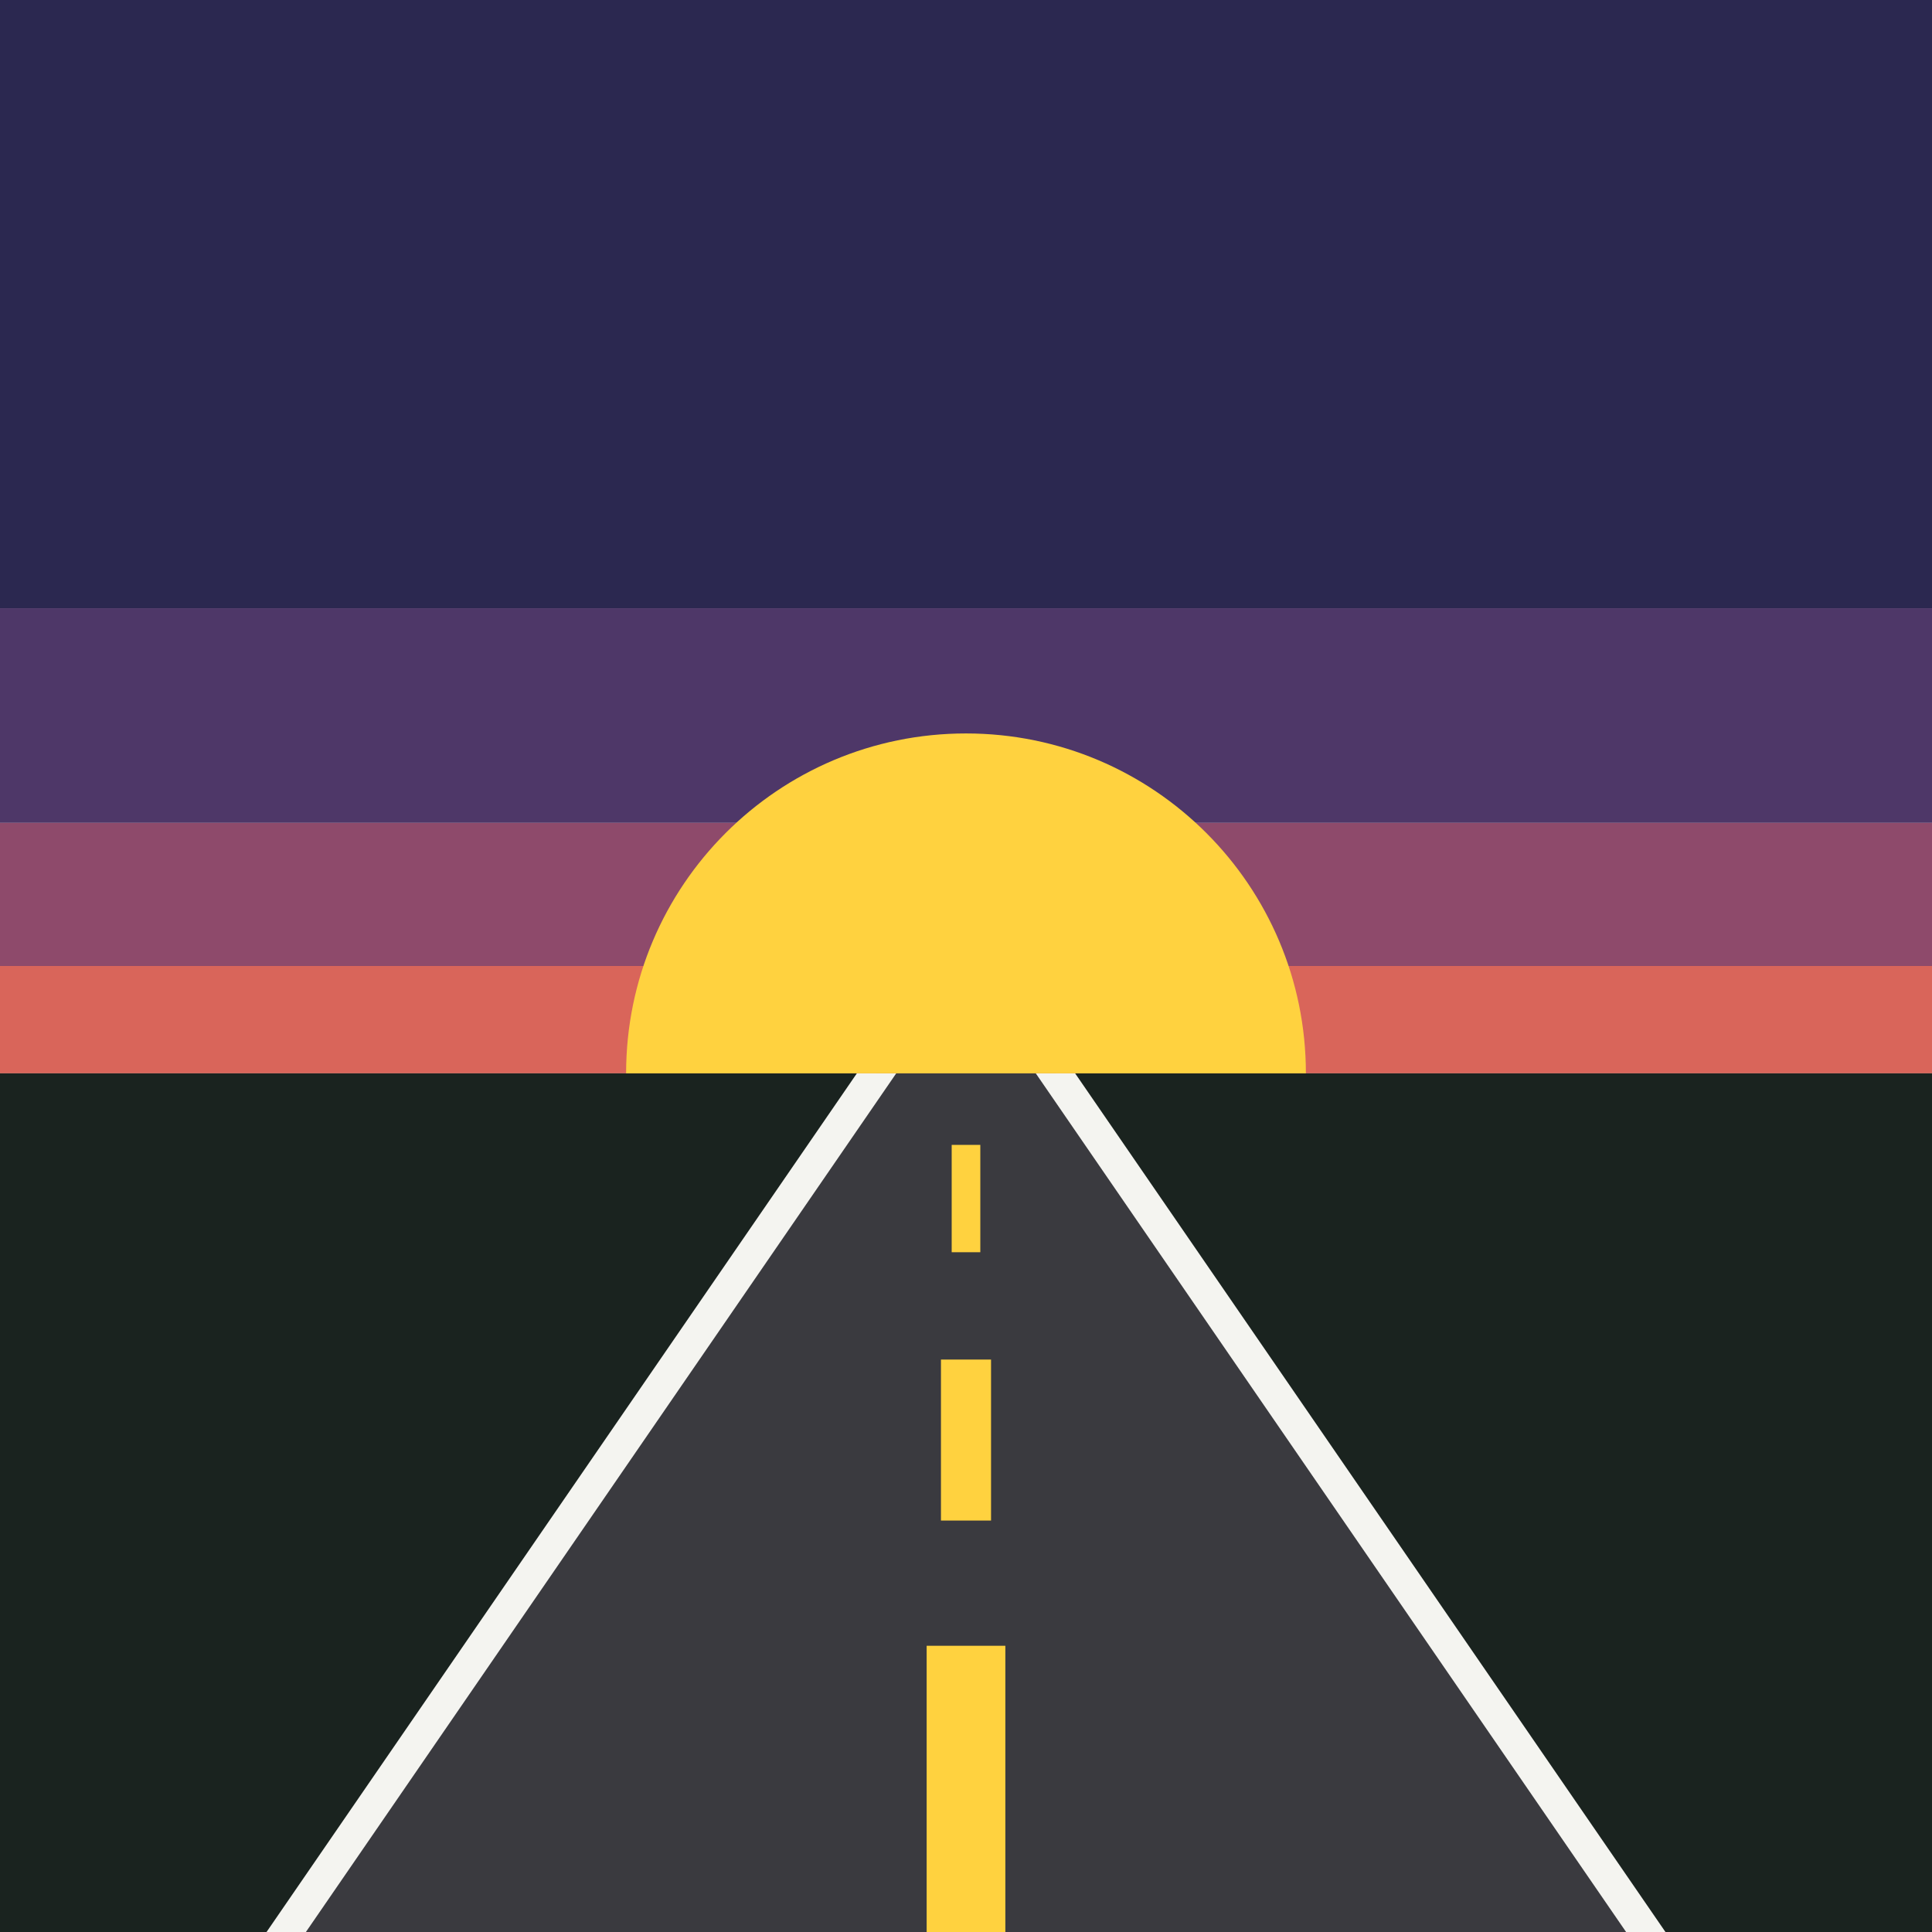
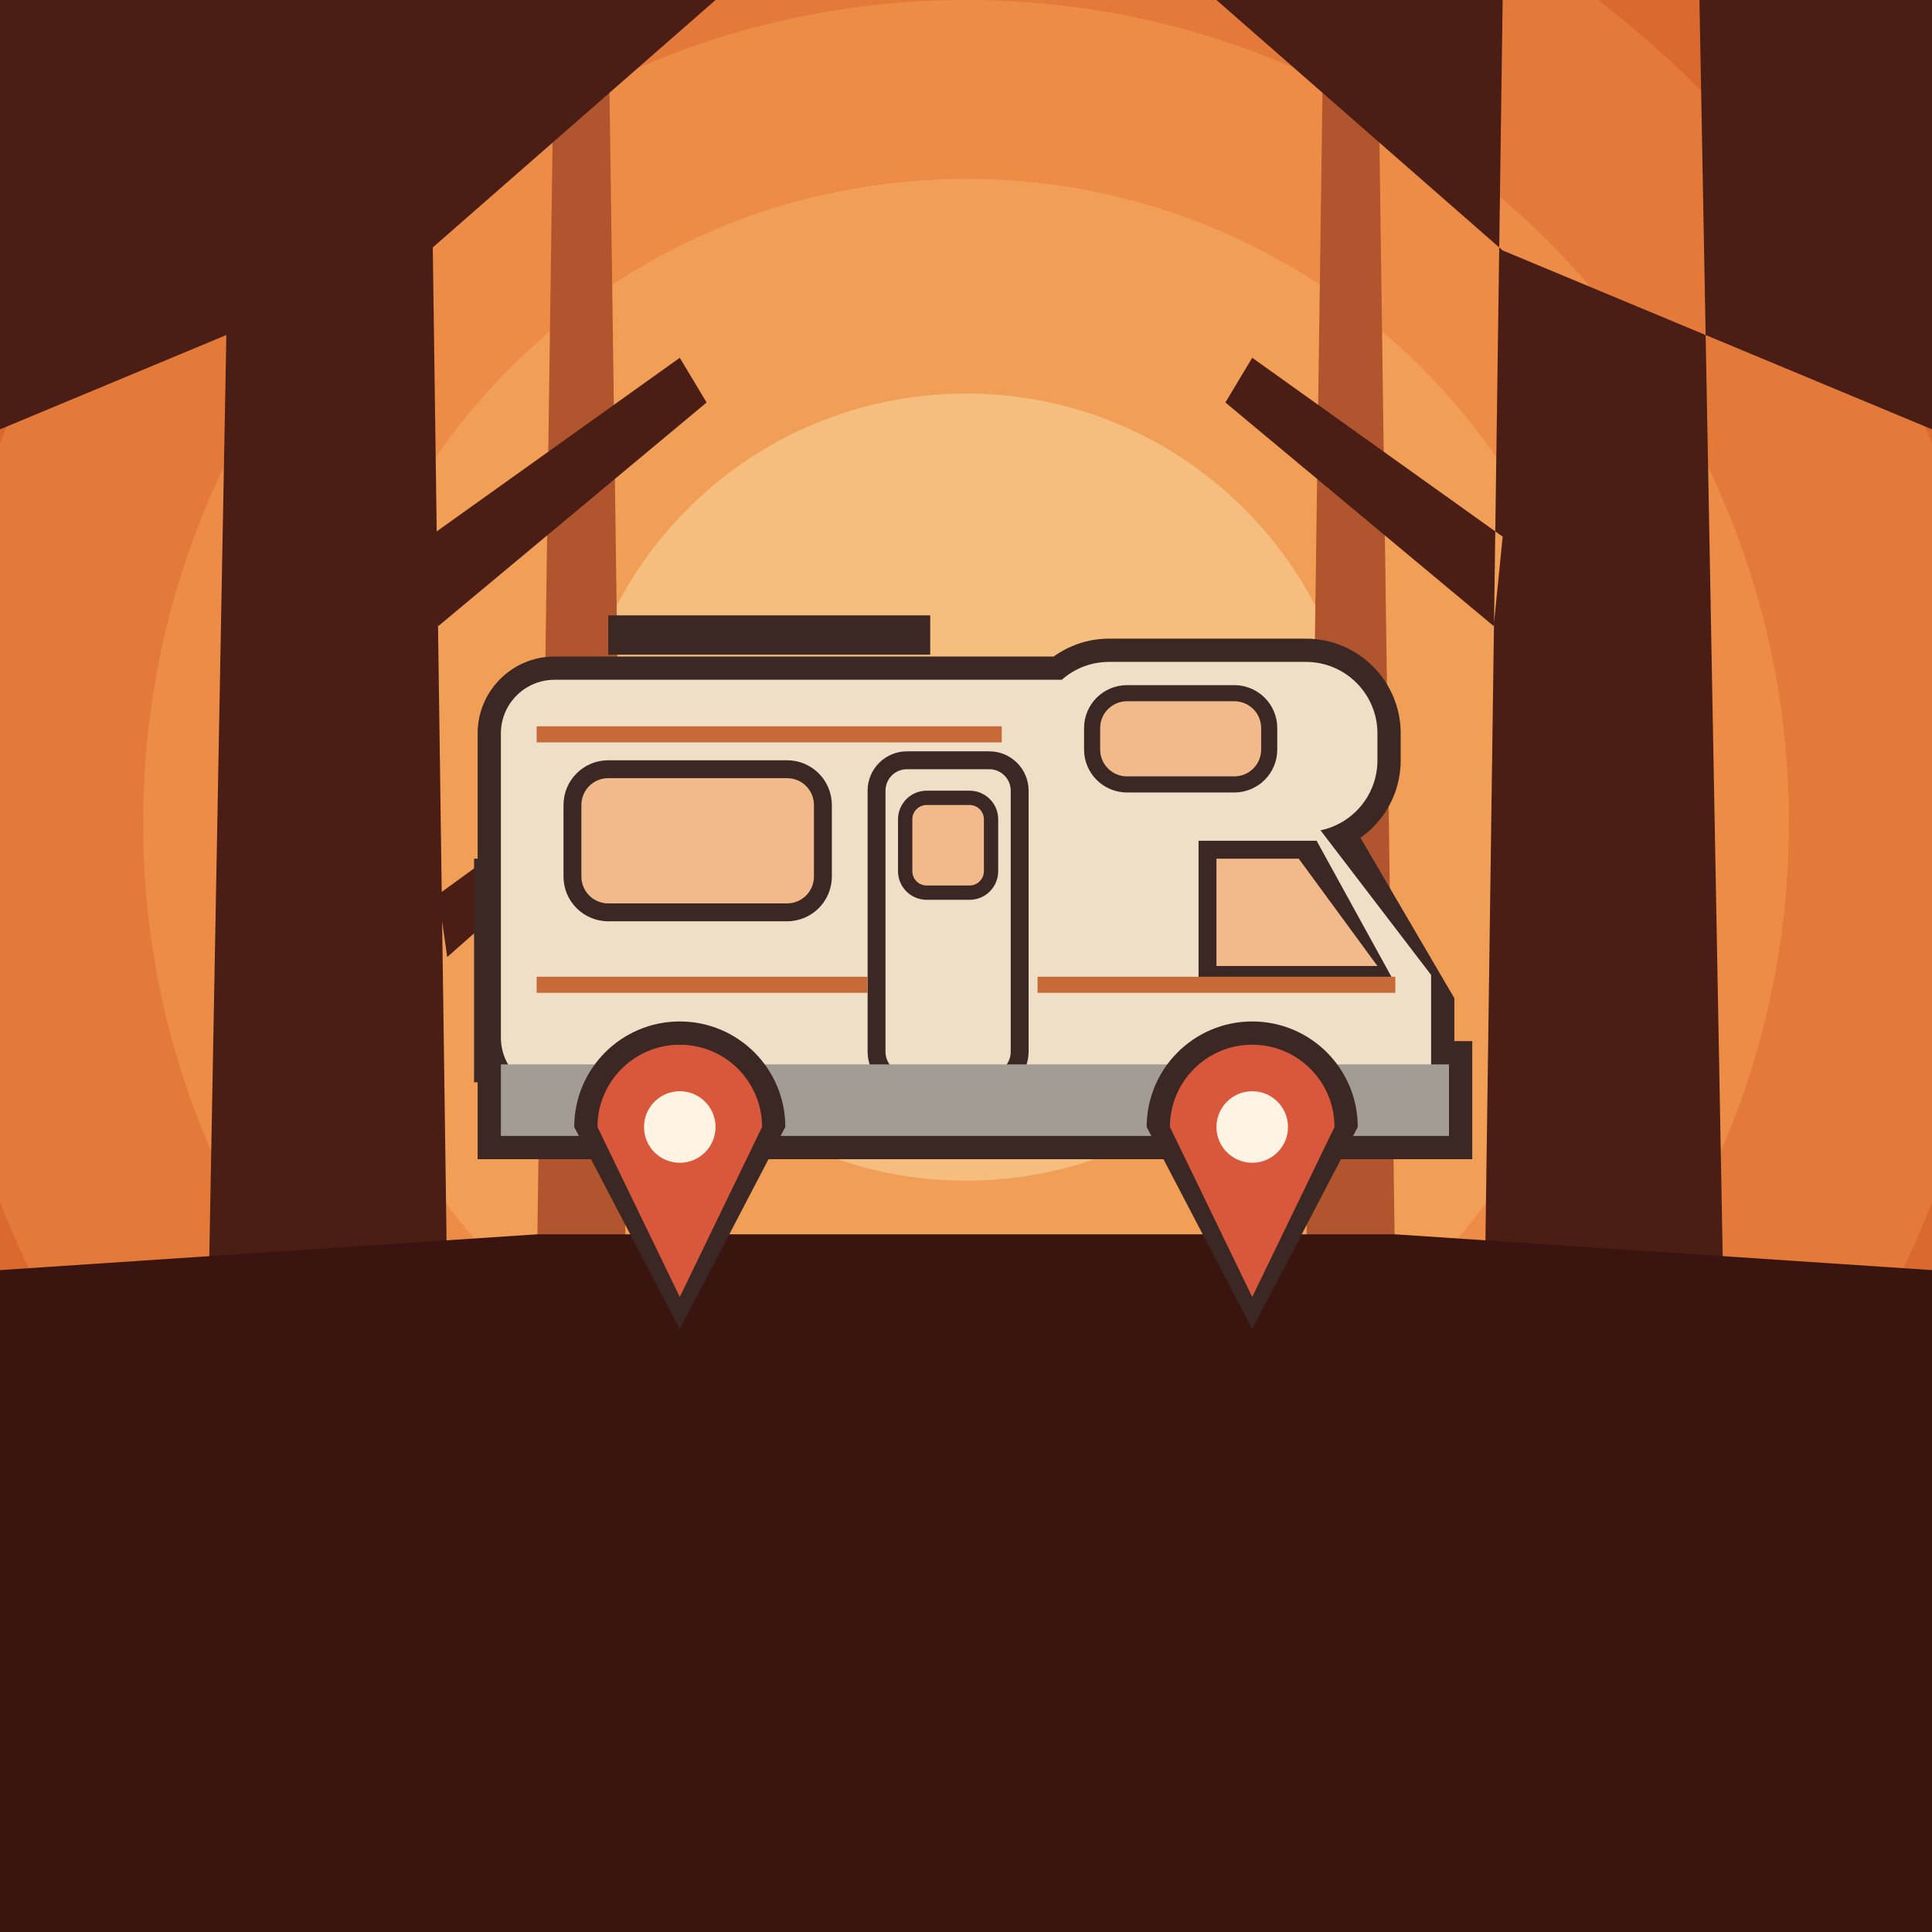
<svg xmlns="http://www.w3.org/2000/svg" viewBox="0 0 108 108" width="1080" height="1080">
-   <path fill="#2B2850" d="M0 0H108V34H0Z" />
-   <path fill="#4E3768" d="M0 34H108V46H0Z" />
-   <path fill="#8E4A6B" d="M0 46H108V54H0Z" />
-   <path fill="#D9655A" d="M0 54H108V60H0Z" />
-   <path fill="#1A231F" d="M0 60H108V108H0Z" />
-   <path fill="#3A3A3F" d="M49 60L59 60L92 108L16 108Z" />
-   <path fill="#F4F4F0" d="M47.9 60L50.1 60L17.1 108L14.9 108ZM57.9 60L60.1 60L93.1 108L90.9 108Z" />
-   <path fill="#FFD23F" d="M53.2 64H54.8V70H53.2ZM52.6 76H55.4V85H52.6ZM51.8 92H56.2V108H51.8Z" />
-   <path fill="#FFD23F" d="M35 60A19 19 0 0 1 73 60Z" />
+   <path fill="#D9692F" d="M0 0H108V108H0Z" />
+   <path fill="#E47A3A" d="M-4 46A58 58 0 1 1 112 46A58 58 0 1 1 -4 46Z" />
+   <path fill="#EC8C47" d="M8 46A46 46 0 1 1 100 46A46 46 0 1 1 8 46Z" />
+   <path fill="#F19F57" d="M18 46A36 36 0 1 1 90 46A36 36 0 1 1 18 46Z" />
+   <path fill="#F6BE7E" d="M32 44A22 22 0 1 1 76 44A22 22 0 1 1 32 44Z" />
+   <path fill="#B0552E" d="M31 0L34 0L35 72L30 72ZM74 0L77 0L78 72L73 72Z" />
+   <path fill="#4A1D15" d="M13 0L24 0L25.5 108L11 108ZM84 0L95 0L97 108L82.5 108ZM0 0L40 0L24 14L0 24ZM108 0L68 0L84 14L108 24ZM24 30L38 20L39.5 22.5L24.5 35ZM84 30L70 20L68.5 22.5L83.5 35ZM24.5 50L30 46L31 48.2L25 53.5Z" />
+   <path fill="#3A1510" d="M0 71L30 69L78 69L108 71L108 108L0 108Z" />
+   <path fill="#3B2824" d="M31 36.7H67A4.3 4.3 0 0 1 71.3 41V58A4.3 4.3 0 0 1 67 62.3H31A4.3 4.3 0 0 1 26.7 58V41A4.3 4.3 0 0 1 31 36.7ZM62 35.7H73A5.3 5.3 0 0 1 78.3 41V42.5A5.3 5.3 0 0 1 73 47.8H62A5.3 5.3 0 0 1 56.7 42.5V41A5.3 5.3 0 0 1 62 35.7ZM62.7 44.7L74.8 44.7L81.3 55.8L81.3 62.3L62.7 62.3ZM34 34.4H52V36.6H34ZM26.5 48H29.5V60.5H26.5ZM26.7 58.2H82.3V64.8H26.7Z" />
+   <path fill="#EEDFC6" d="M31 38H67A3 3 0 0 1 70 41V58A3 3 0 0 1 67 61H31A3 3 0 0 1 28 58V41A3 3 0 0 1 31 38ZM62 37H73A4 4 0 0 1 77 41V42.5A4 4 0 0 1 73 46.5H62A4 4 0 0 1 58 42.5V41A4 4 0 0 1 62 37ZM64 46L73.5 46L80 54.5L80 61L64 61Z" />
+   <path fill="#3B2824" d="M34 42.5H44A2.5 2.5 0 0 1 46.5 45V49A2.5 2.5 0 0 1 44 51.5H34A2.5 2.5 0 0 1 31.5 49V45A2.5 2.5 0 0 1 34 42.5ZM63 38.3H69A2.4 2.4 0 0 1 71.4 40.7V41.9A2.4 2.4 0 0 1 69 44.3H63A2.4 2.4 0 0 1 60.6 41.9V40.7A2.4 2.4 0 0 1 63 38.3ZM67 47L73.6 47L78 55L67 55ZM50.7 42H55.3A2.2 2.2 0 0 1 57.5 44.2V58.8A2.2 2.2 0 0 1 55.3 61H50.7A2.2 2.2 0 0 1 48.5 58.8V44.2A2.2 2.2 0 0 1 50.7 42Z" />
+   <path fill="#F2B98A" d="M34 43.5H44A1.5 1.5 0 0 1 45.5 45V49A1.5 1.5 0 0 1 44 50.5H34A1.5 1.5 0 0 1 32.5 49V45A1.5 1.5 0 0 1 34 43.5ZM63 39.2H69A1.5 1.5 0 0 1 70.5 40.7V41.9A1.5 1.5 0 0 1 69 43.4H63A1.5 1.5 0 0 1 61.5 41.9V40.7A1.5 1.5 0 0 1 63 39.2ZM68 48L72.6 48L77 54L68 54Z" />
+   <path fill="#EEDFC6" d="M50.7 43H55.3A1.2 1.2 0 0 1 56.5 44.2V58.8A1.2 1.2 0 0 1 55.3 60H50.7A1.2 1.2 0 0 1 49.5 58.8V44.2A1.2 1.2 0 0 1 50.7 43Z" />
+   <path fill="#3B2824" d="M51.8 44.2H54.2A1.6 1.6 0 0 1 55.8 45.8V48.7A1.6 1.6 0 0 1 54.2 50.3H51.8A1.6 1.6 0 0 1 50.2 48.7V45.8A1.6 1.6 0 0 1 51.8 44.2Z" />
+   <path fill="#F2B98A" d="M51.8 45H54.2A0.8 0.8 0 0 1 55 45.8V48.7A0.8 0.8 0 0 1 54.2 49.5H51.8A0.8 0.8 0 0 1 51 48.7V45.8A0.8 0.8 0 0 1 51.8 45Z" />
+   <path fill="#C86A38" d="M30 40.6H56V41.5H30ZM30 54.6H48.5V55.5H30ZM58 54.6H78V55.5H58Z" />
+   <path fill="#A39C95" d="M28 59.5H81V63.5H28Z" />
+   <path fill="#3B2824" d="M32.1 63A5.9 5.9 0 1 1 43.9 63L38 74.3ZM64.1 63A5.9 5.9 0 1 1 75.9 63L70 74.3Z" />
+   <path fill="#D9573A" d="M33.4 63A4.6 4.6 0 1 1 42.6 63L38 72.5ZM65.4 63A4.6 4.6 0 1 1 74.6 63L70 72.5Z" />
+   <path fill="#FFF4E4" d="M36 63A2 2 0 1 1 40 63A2 2 0 1 1 36 63ZM68 63A2 2 0 1 1 72 63A2 2 0 1 1 68 63Z" />
</svg>
